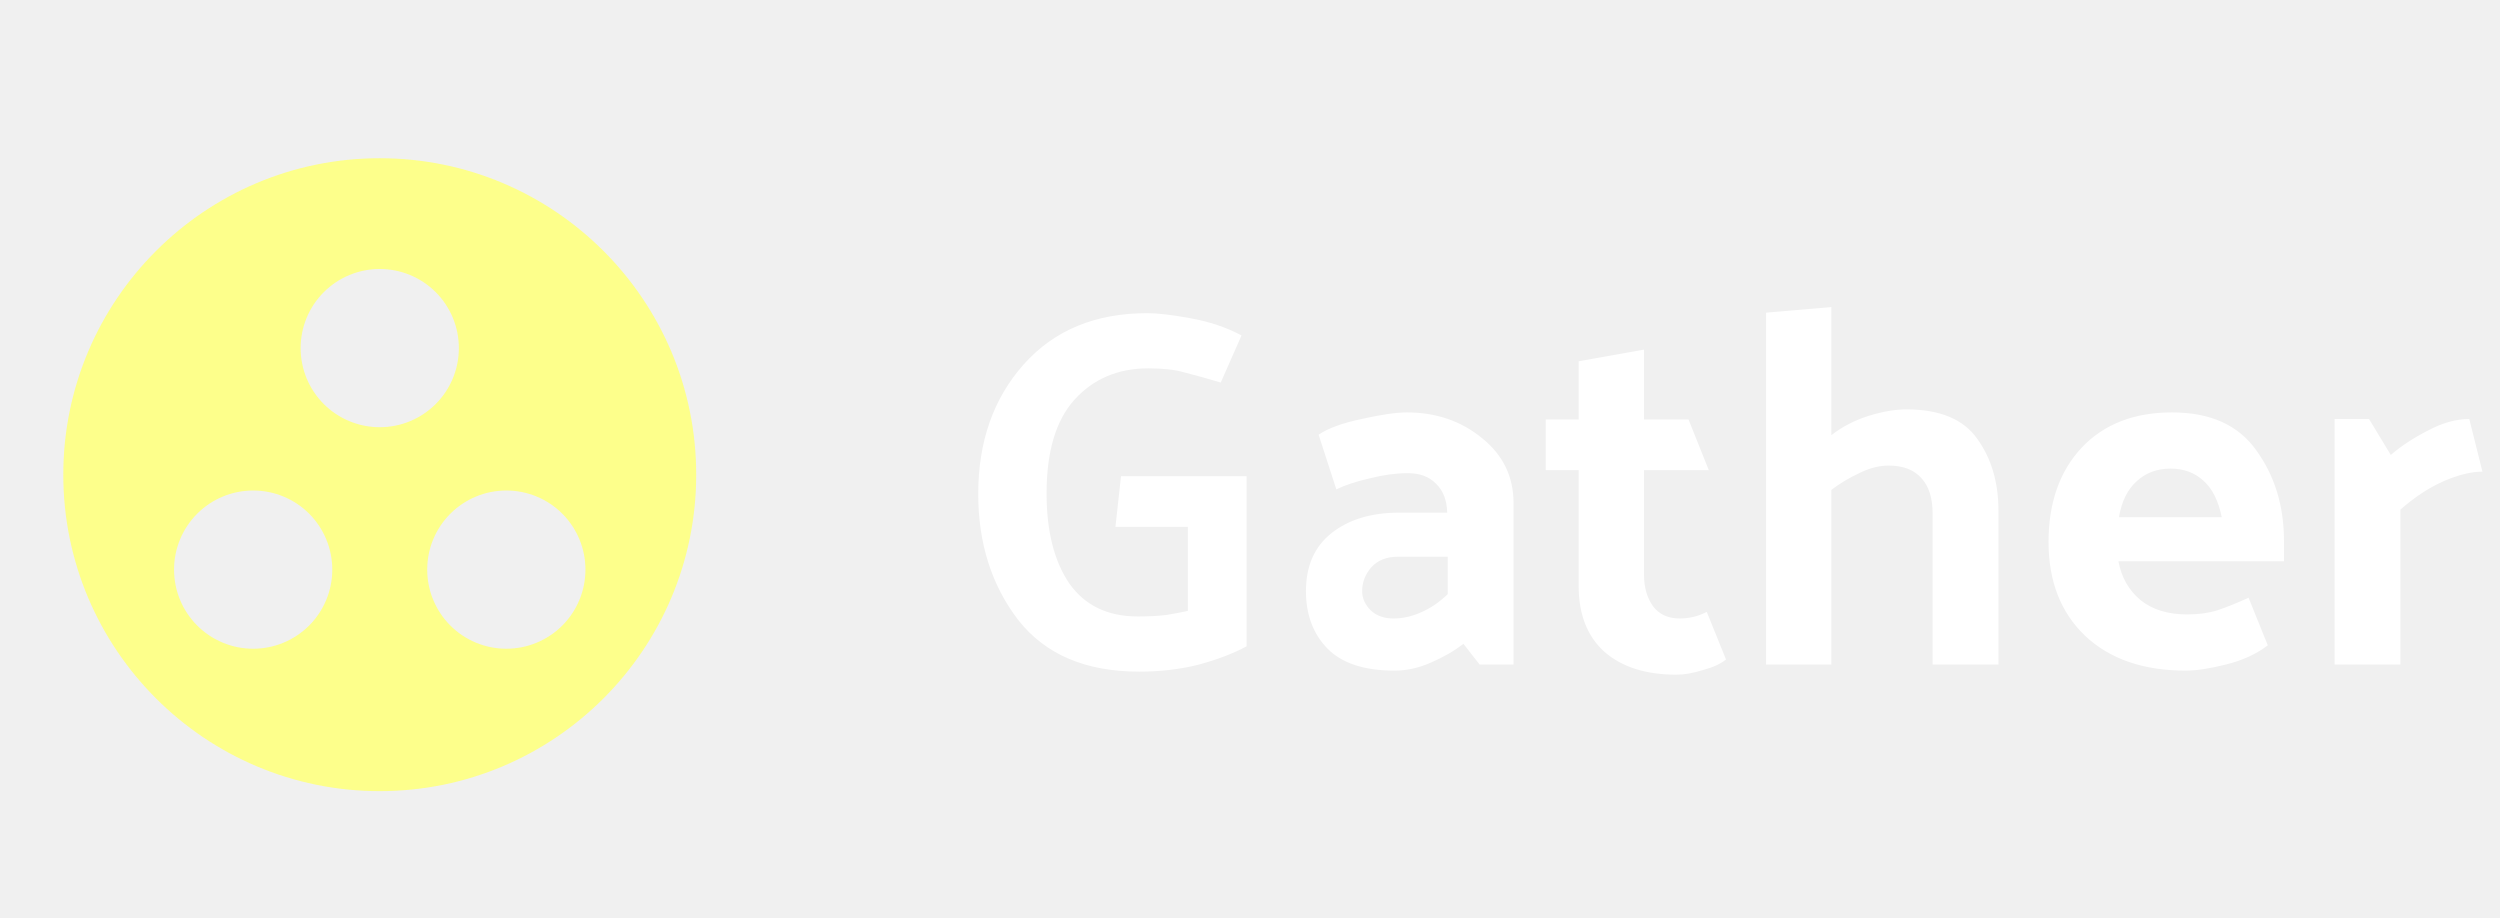
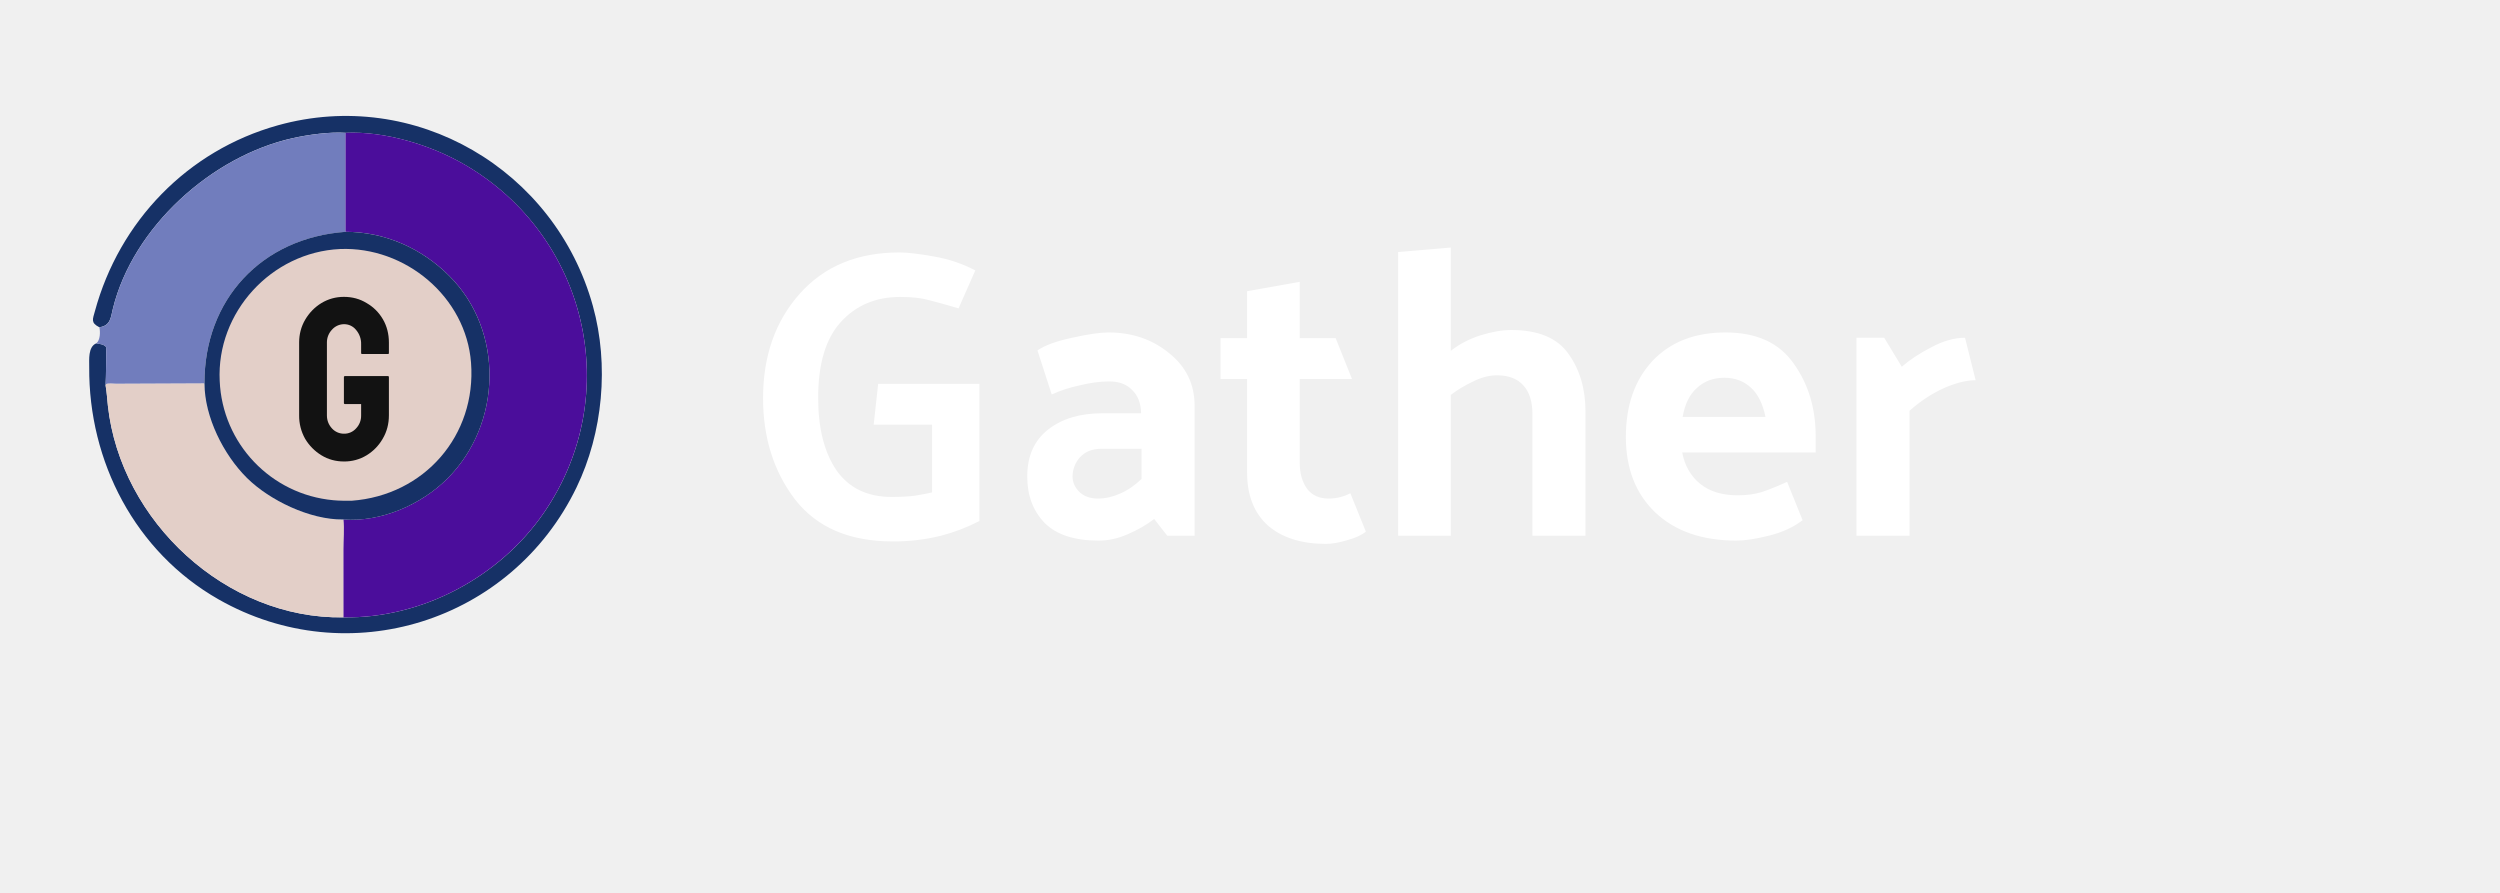
- <svg xmlns="http://www.w3.org/2000/svg" width="79" height="29" viewBox="0 0 79 29" fill="none">
-   <path d="M35.424 15.048H39.392V20.424C38.976 20.648 38.475 20.84 37.888 21C37.301 21.149 36.672 21.224 36 21.224C34.304 21.224 33.029 20.68 32.176 19.592C31.333 18.493 30.912 17.165 30.912 15.608C30.912 13.955 31.392 12.589 32.352 11.512C33.312 10.435 34.613 9.896 36.256 9.896C36.576 9.896 37.029 9.949 37.616 10.056C38.213 10.163 38.752 10.344 39.232 10.6L38.576 12.088C38.107 11.949 37.723 11.843 37.424 11.768C37.136 11.683 36.757 11.64 36.288 11.64C35.328 11.64 34.549 11.971 33.952 12.632C33.365 13.283 33.072 14.269 33.072 15.592C33.072 16.787 33.312 17.736 33.792 18.44C34.283 19.133 35.003 19.48 35.952 19.48C36.304 19.48 36.608 19.464 36.864 19.432C37.12 19.389 37.344 19.347 37.536 19.304V16.648H35.248L35.424 15.048ZM43.044 18.68C43.044 18.904 43.135 19.107 43.316 19.288C43.497 19.459 43.737 19.544 44.036 19.544C44.324 19.544 44.612 19.48 44.9 19.352C45.199 19.224 45.481 19.032 45.748 18.776V17.592H44.18C43.817 17.592 43.535 17.704 43.332 17.928C43.14 18.152 43.044 18.403 43.044 18.68ZM44.068 21.192C43.119 21.192 42.415 20.963 41.956 20.504C41.497 20.035 41.268 19.427 41.268 18.68C41.268 17.88 41.54 17.267 42.084 16.84C42.628 16.413 43.337 16.2 44.212 16.2H45.732C45.721 15.805 45.604 15.501 45.38 15.288C45.167 15.064 44.868 14.952 44.484 14.952C44.121 14.952 43.727 15.005 43.3 15.112C42.873 15.208 42.516 15.325 42.228 15.464L41.668 13.736C41.967 13.533 42.42 13.368 43.028 13.24C43.647 13.101 44.121 13.032 44.452 13.032C45.38 13.032 46.175 13.304 46.836 13.848C47.497 14.381 47.828 15.064 47.828 15.896V21H46.756L46.244 20.344C45.956 20.568 45.615 20.765 45.22 20.936C44.836 21.107 44.452 21.192 44.068 21.192ZM54.542 20.84C54.371 20.979 54.126 21.091 53.806 21.176C53.497 21.272 53.219 21.32 52.974 21.32C52.014 21.32 51.257 21.08 50.702 20.6C50.158 20.109 49.886 19.416 49.886 18.52V14.856H48.846V13.256H49.886V11.416L51.95 11.048V13.256H53.358L53.998 14.856H51.95V18.152C51.95 18.557 52.046 18.893 52.238 19.16C52.43 19.416 52.713 19.544 53.086 19.544C53.225 19.544 53.363 19.528 53.502 19.496C53.641 19.464 53.785 19.411 53.934 19.336L54.542 20.84ZM57.871 13.752C58.212 13.485 58.602 13.283 59.039 13.144C59.487 13.005 59.887 12.936 60.239 12.936C61.295 12.936 62.042 13.245 62.479 13.864C62.927 14.483 63.151 15.24 63.151 16.136V21H61.071V16.232C61.071 15.741 60.954 15.368 60.719 15.112C60.484 14.845 60.138 14.712 59.679 14.712C59.38 14.712 59.071 14.792 58.751 14.952C58.431 15.101 58.138 15.277 57.871 15.48V21H55.807V9.88L57.871 9.704V13.752ZM69.07 21.192C67.727 21.192 66.665 20.824 65.886 20.088C65.118 19.352 64.734 18.365 64.734 17.128C64.734 15.891 65.081 14.899 65.775 14.152C66.478 13.405 67.433 13.032 68.638 13.032C69.855 13.032 70.745 13.437 71.311 14.248C71.886 15.048 72.174 15.997 72.174 17.096V17.736H66.942C67.038 18.248 67.273 18.659 67.647 18.968C68.02 19.267 68.51 19.416 69.118 19.416C69.471 19.416 69.785 19.373 70.062 19.288C70.35 19.192 70.681 19.059 71.055 18.888L71.662 20.392C71.3 20.669 70.857 20.872 70.335 21C69.823 21.128 69.401 21.192 69.07 21.192ZM70.207 16.344C70.1 15.821 69.908 15.437 69.63 15.192C69.353 14.936 69.007 14.808 68.591 14.808C68.164 14.808 67.806 14.941 67.519 15.208C67.231 15.464 67.044 15.843 66.959 16.344H70.207ZM78.029 13.24L78.445 14.904C78.093 14.904 77.683 15.005 77.213 15.208C76.755 15.411 76.301 15.709 75.853 16.104V21H73.773V13.24H74.861L75.549 14.376C75.869 14.099 76.259 13.843 76.717 13.608C77.176 13.363 77.613 13.24 78.029 13.24Z" fill="white" />
-   <path d="M12 5C6.48 5 2 9.48 2 15C2 20.52 6.48 25 12 25C17.52 25 22 20.52 22 15C22 9.48 17.52 5 12 5ZM8 20.5C7.337 20.5 6.701 20.237 6.232 19.768C5.763 19.299 5.5 18.663 5.5 18C5.5 17.337 5.763 16.701 6.232 16.232C6.701 15.763 7.337 15.5 8 15.5C8.663 15.5 9.299 15.763 9.768 16.232C10.237 16.701 10.5 17.337 10.5 18C10.5 18.663 10.237 19.299 9.768 19.768C9.299 20.237 8.663 20.5 8 20.5ZM9.5 11C9.5 10.337 9.763 9.701 10.232 9.232C10.701 8.763 11.337 8.5 12 8.5C12.663 8.5 13.299 8.763 13.768 9.232C14.237 9.701 14.5 10.337 14.5 11C14.5 11.663 14.237 12.299 13.768 12.768C13.299 13.237 12.663 13.5 12 13.5C11.337 13.5 10.701 13.237 10.232 12.768C9.763 12.299 9.5 11.663 9.5 11ZM16 20.5C15.337 20.5 14.701 20.237 14.232 19.768C13.763 19.299 13.5 18.663 13.5 18C13.5 17.337 13.763 16.701 14.232 16.232C14.701 15.763 15.337 15.5 16 15.5C16.663 15.5 17.299 15.763 17.768 16.232C18.237 16.701 18.5 17.337 18.5 18C18.5 18.663 18.237 19.299 17.768 19.768C17.299 20.237 16.663 20.5 16 20.5Z" fill="#FDFF8B" />
+ <svg xmlns="http://www.w3.org/2000/svg" width="98" height="35" fill="none">
+   <path d="M34.424 15.048h3.968v5.376a7.15 7.15 0 0 1-1.504.576 7.635 7.635 0 0 1-1.888.224c-1.696 0-2.97-.544-3.824-1.632-.843-1.099-1.264-2.427-1.264-3.984 0-1.653.48-3.019 1.44-4.096s2.261-1.616 3.904-1.616c.32 0 .773.053 1.36.16a5.446 5.446 0 0 1 1.616.544l-.656 1.488c-.47-.139-.853-.245-1.152-.32-.288-.085-.667-.128-1.136-.128-.96 0-1.739.33-2.336.992-.587.65-.88 1.637-.88 2.96 0 1.195.24 2.144.72 2.848.49.693 1.21 1.04 2.16 1.04.352 0 .656-.016.912-.048.256-.043.48-.085.672-.128v-2.656h-2.288l.176-1.6Zm7.62 3.632c0 .224.09.427.272.608.181.17.421.256.72.256.288 0 .576-.064.864-.192.299-.128.581-.32.848-.576v-1.184H43.18c-.363 0-.645.112-.848.336a1.127 1.127 0 0 0-.288.752Zm1.024 2.512c-.95 0-1.653-.23-2.112-.688-.459-.47-.688-1.077-.688-1.824 0-.8.272-1.413.816-1.84.544-.427 1.253-.64 2.128-.64h1.52c-.01-.395-.128-.699-.352-.912-.213-.224-.512-.336-.896-.336-.363 0-.757.053-1.184.16a5.046 5.046 0 0 0-1.072.352l-.56-1.728c.299-.203.752-.368 1.36-.496.619-.139 1.093-.208 1.424-.208.928 0 1.723.272 2.384.816.661.533.992 1.216.992 2.048V21h-1.072l-.512-.656c-.288.224-.63.421-1.024.592-.384.17-.768.256-1.152.256Zm10.474-.352c-.17.139-.416.25-.736.336-.31.096-.587.144-.832.144-.96 0-1.717-.24-2.272-.72-.544-.49-.816-1.184-.816-2.08v-3.664h-1.04v-1.6h1.04v-1.84l2.064-.368v2.208h1.408l.64 1.6H50.95v3.296c0 .405.096.741.288 1.008.192.256.475.384.848.384a1.845 1.845 0 0 0 .848-.208l.608 1.504Zm3.33-7.088c.34-.267.73-.47 1.167-.608.448-.139.848-.208 1.2-.208 1.056 0 1.803.31 2.24.928.448.619.672 1.376.672 2.272V21h-2.08v-4.768c0-.49-.117-.864-.352-1.12-.235-.267-.581-.4-1.04-.4-.299 0-.608.08-.928.24-.32.15-.613.325-.88.528V21h-2.064V9.88l2.064-.176v4.048Zm11.198 7.44c-1.343 0-2.405-.368-3.183-1.104-.769-.736-1.153-1.723-1.153-2.96 0-1.237.347-2.23 1.04-2.976.704-.747 1.66-1.12 2.864-1.12 1.216 0 2.107.405 2.672 1.216.576.8.864 1.75.864 2.848v.64h-5.232c.097.512.331.923.705 1.232.373.299.863.448 1.471.448.353 0 .667-.043.945-.128.287-.096.618-.23.992-.4l.607 1.504c-.362.277-.805.48-1.328.608-.511.128-.933.192-1.264.192Zm1.137-4.848c-.107-.523-.3-.907-.576-1.152-.278-.256-.624-.384-1.04-.384-.427 0-.784.133-1.072.4-.288.256-.475.635-.56 1.136h3.248Zm7.822-3.104.416 1.664c-.352 0-.762.101-1.232.304a5.34 5.34 0 0 0-1.36.896V21h-2.08v-7.76h1.088l.688 1.136c.32-.277.71-.533 1.168-.768.459-.245.896-.368 1.312-.368Z" fill="#fff" />
+   <path d="m3.895 12.829-.013-.007c-.332-.175-.247-.308-.161-.625.957-3.517 3.626-6.296 7.173-7.285 5.374-1.498 10.865 1.732 12.347 7.083.64 2.31.397 4.966-.644 7.117-2.545 5.261-8.938 7.282-14.03 4.383-3.265-1.858-5.098-5.401-5.07-9.108.002-.287-.05-.79.276-.928.112.016.323.04.386.147.011.018-.001 1.22-.02 1.503.048.262.06.53.09.795.5 4.537 4.642 8.372 9.235 8.297 3.065.051 6.115-1.571 7.851-4.091 3.194-4.637 1.7-10.877-3.107-13.66-1.328-.77-3.121-1.313-4.662-1.244-.617-.042-1.451.072-2.062.207-3.183.706-6.27 3.485-7.059 6.687-.085.345-.088.665-.53.729Z" fill="#163166" />
+   <path d="m4.14 15.108.017-.054c.095-.052.288-.017.395-.017l3.423-.016c.021 0 .023.005.04.016.002 1.298.741 2.783 1.667 3.7.885.877 2.473 1.641 3.76 1.627h.023c.039.374-.001.789-.001 1.171V24.2c-4.593.075-8.735-3.76-9.235-8.297-.03-.264-.042-.533-.09-.795Z" fill="#E3CFC8" />
+   <path d="M3.896 12.83c.442-.063.445-.382.53-.728C5.214 8.9 8.3 6.121 11.484 5.415c.61-.135 1.445-.25 2.062-.207V9.09c-3.289.236-5.55 2.656-5.53 5.95-.018-.01-.02-.016-.04-.015l-3.424.015c-.107 0-.3-.034-.395.017l-.018.054c.019-.283.031-1.485.02-1.503-.063-.107-.274-.13-.386-.147.16-.126.161-.45.123-.63Z" fill="#717DBD" />
+   <path d="M13.546 5.205c1.54-.069 3.334.474 4.662 1.243 4.807 2.784 6.3 9.024 3.107 13.66-1.736 2.52-4.786 4.143-7.85 4.092l-.001-2.665c0-.382.04-.797 0-1.172 1.467.112 3.043-.576 4.07-1.6 2.144-2.136 2.24-5.789.077-7.948-1.084-1.082-2.527-1.728-4.066-1.728V5.205Z" fill="#4B0D9B" />
+   <path d="M13.546 9.088c1.538 0 2.981.645 4.065 1.728 2.163 2.159 2.067 5.812-.076 7.947-1.027 1.024-2.603 1.713-4.07 1.601h-.023c-1.287.015-2.875-.75-3.76-1.626-.926-.917-1.664-2.402-1.666-3.7-.019-3.294 2.242-5.714 5.53-5.95Z" fill="#163166" />
+   <path d="M13.329 9.762c2.556-.106 4.942 1.874 5.136 4.462.214 2.847-1.833 5.194-4.678 5.405-.24 0-.48.003-.717-.02a4.905 4.905 0 0 1-4.458-4.682c-.131-2.681 2.025-5.04 4.716-5.165Z" fill="#E3CFC8" />
+   <path d="M13.481 18.09c-.324 0-.618-.081-.882-.243a1.887 1.887 0 0 1-.639-.648 1.833 1.833 0 0 1-.234-.918v-2.853c0-.324.078-.621.234-.891.162-.276.375-.495.64-.657.27-.162.563-.243.881-.243.33 0 .627.081.891.243.27.156.483.369.64.639.155.27.233.573.233.909v.414c0 .024-.015.036-.045.036h-1.008c-.024 0-.036-.012-.036-.036V13.5a.827.827 0 0 0-.198-.567.597.597 0 0 0-.477-.225.634.634 0 0 0-.468.216.722.722 0 0 0-.198.504v2.853c0 .198.066.369.198.513a.627.627 0 0 0 .468.207.618.618 0 0 0 .477-.207.713.713 0 0 0 .198-.513v-.441h-.63c-.03 0-.045-.015-.045-.045v-1.008c0-.03.015-.045.045-.045h1.683c.024 0 .036.015.036.045v1.494c0 .336-.08.642-.243.918-.156.27-.366.486-.63.648a1.67 1.67 0 0 1-.89.243Z" fill="#121212" />
</svg>
